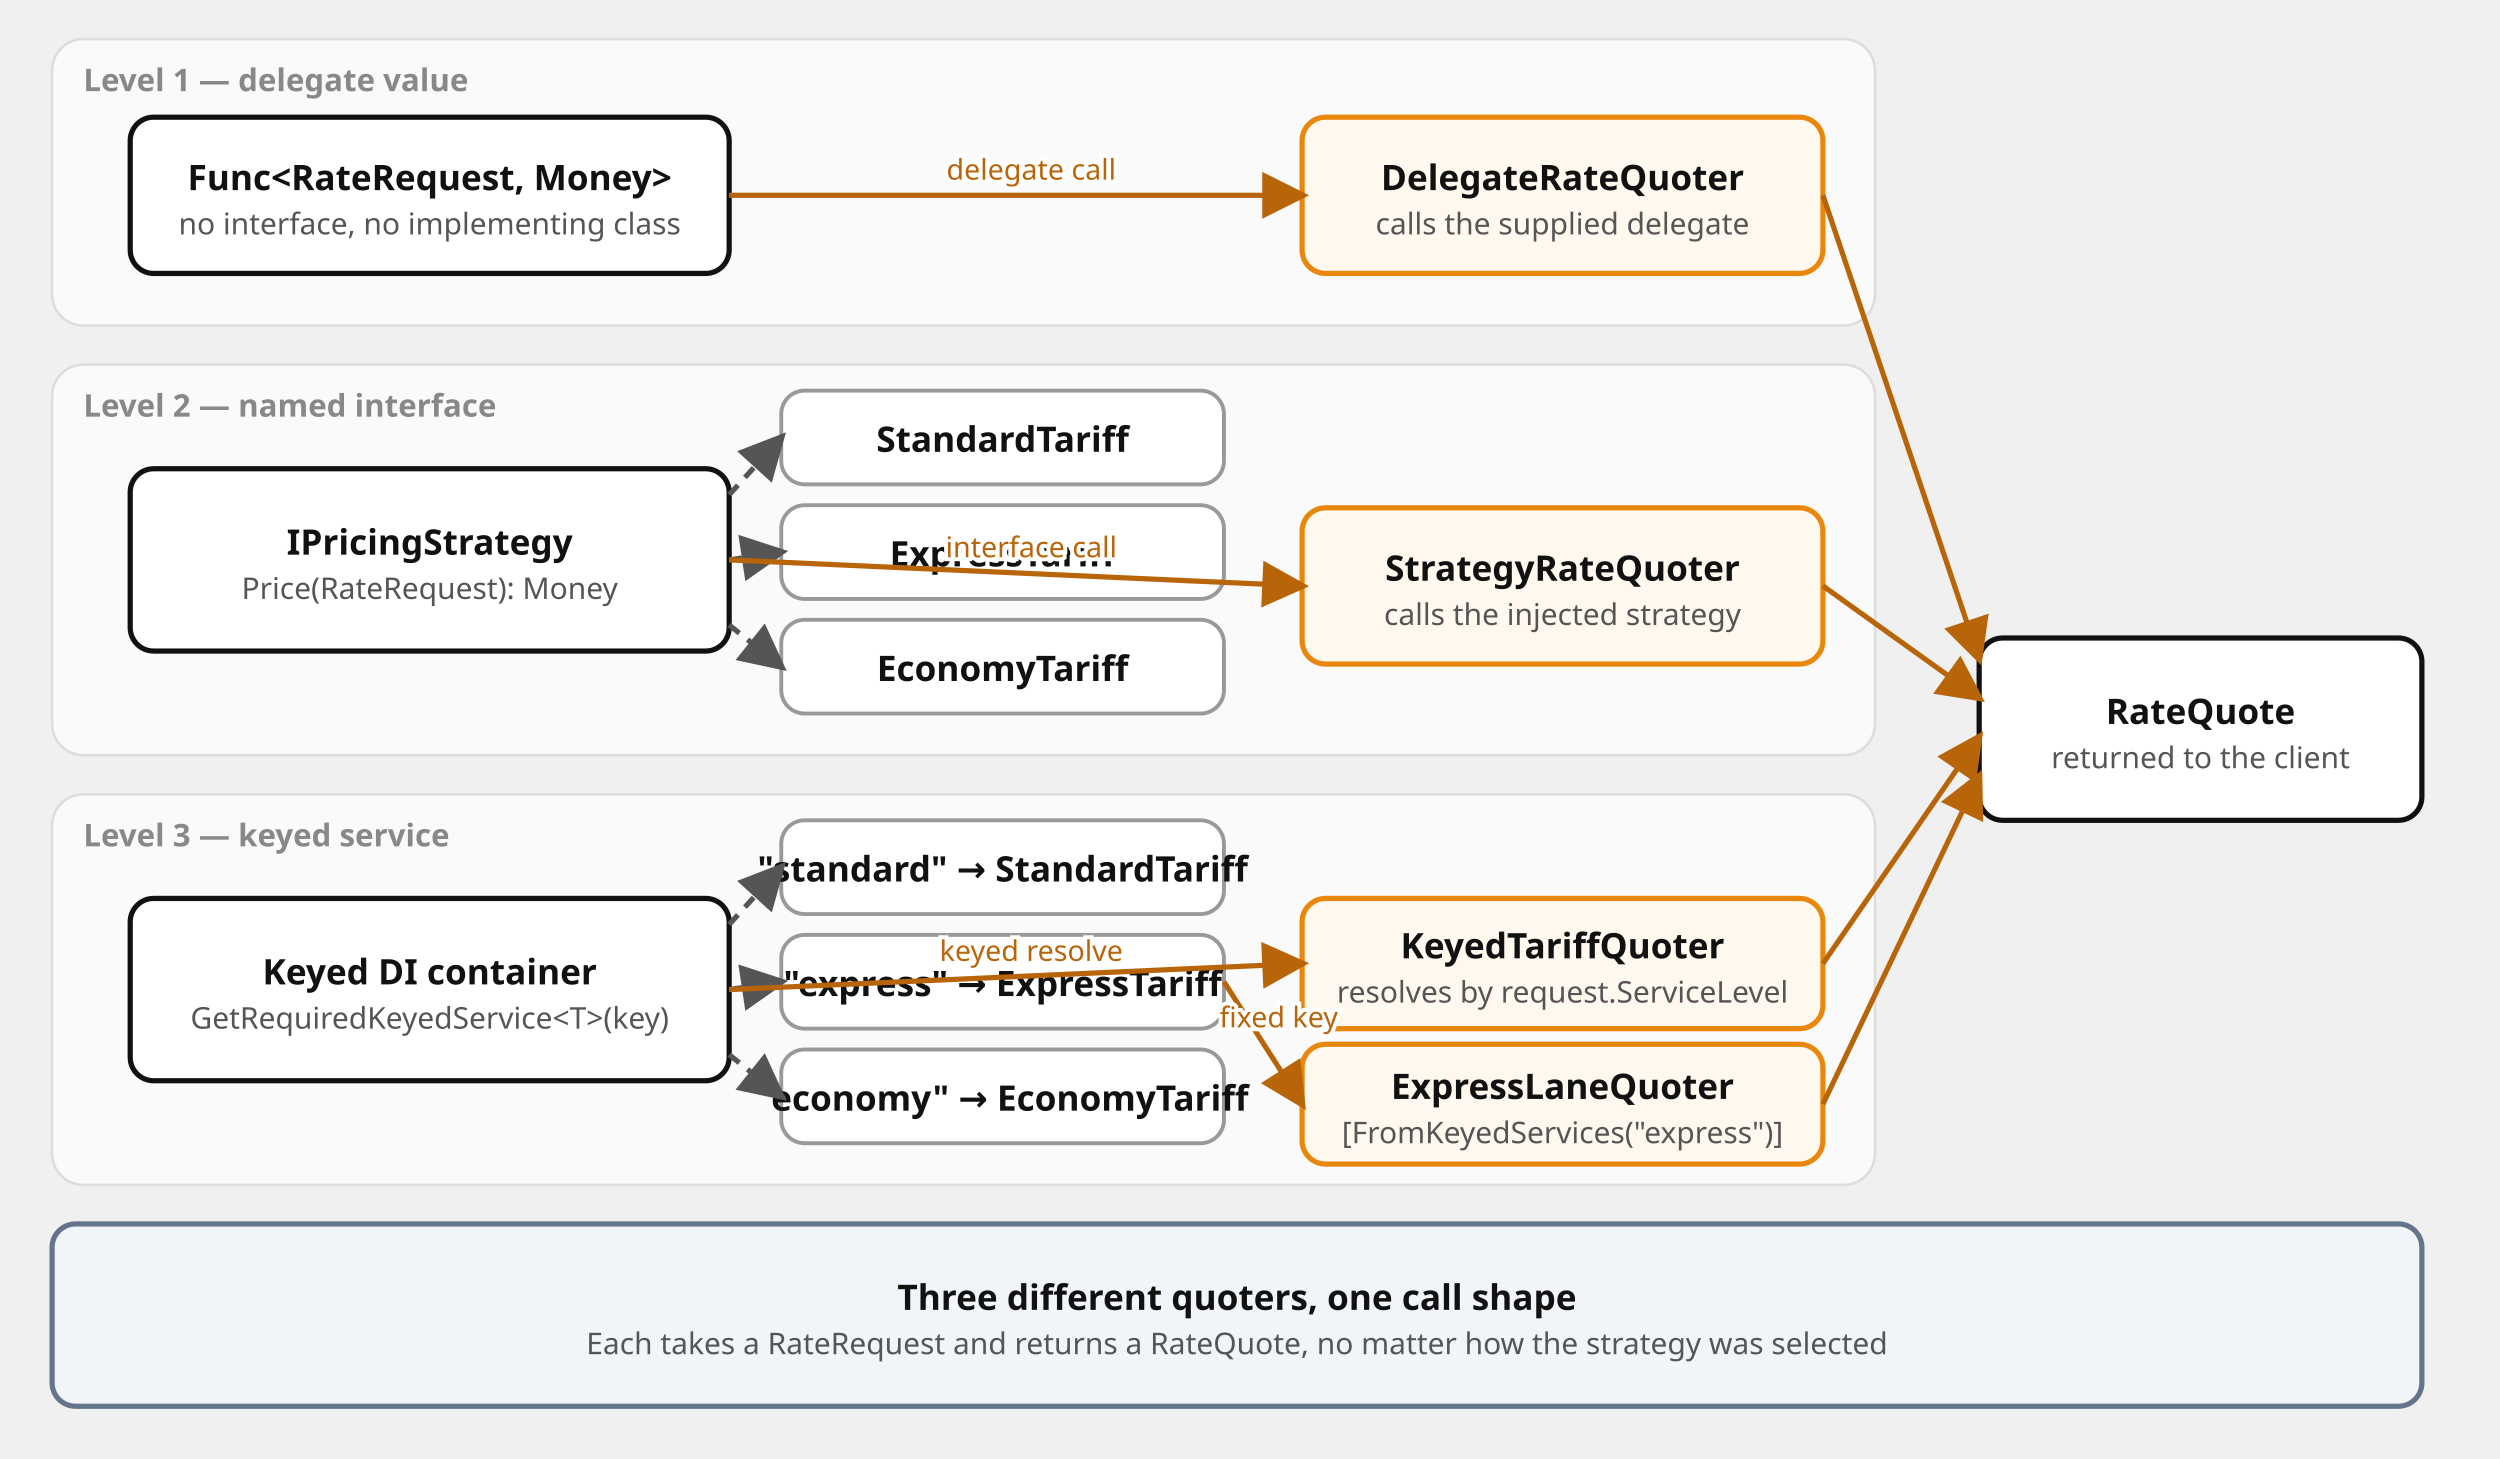
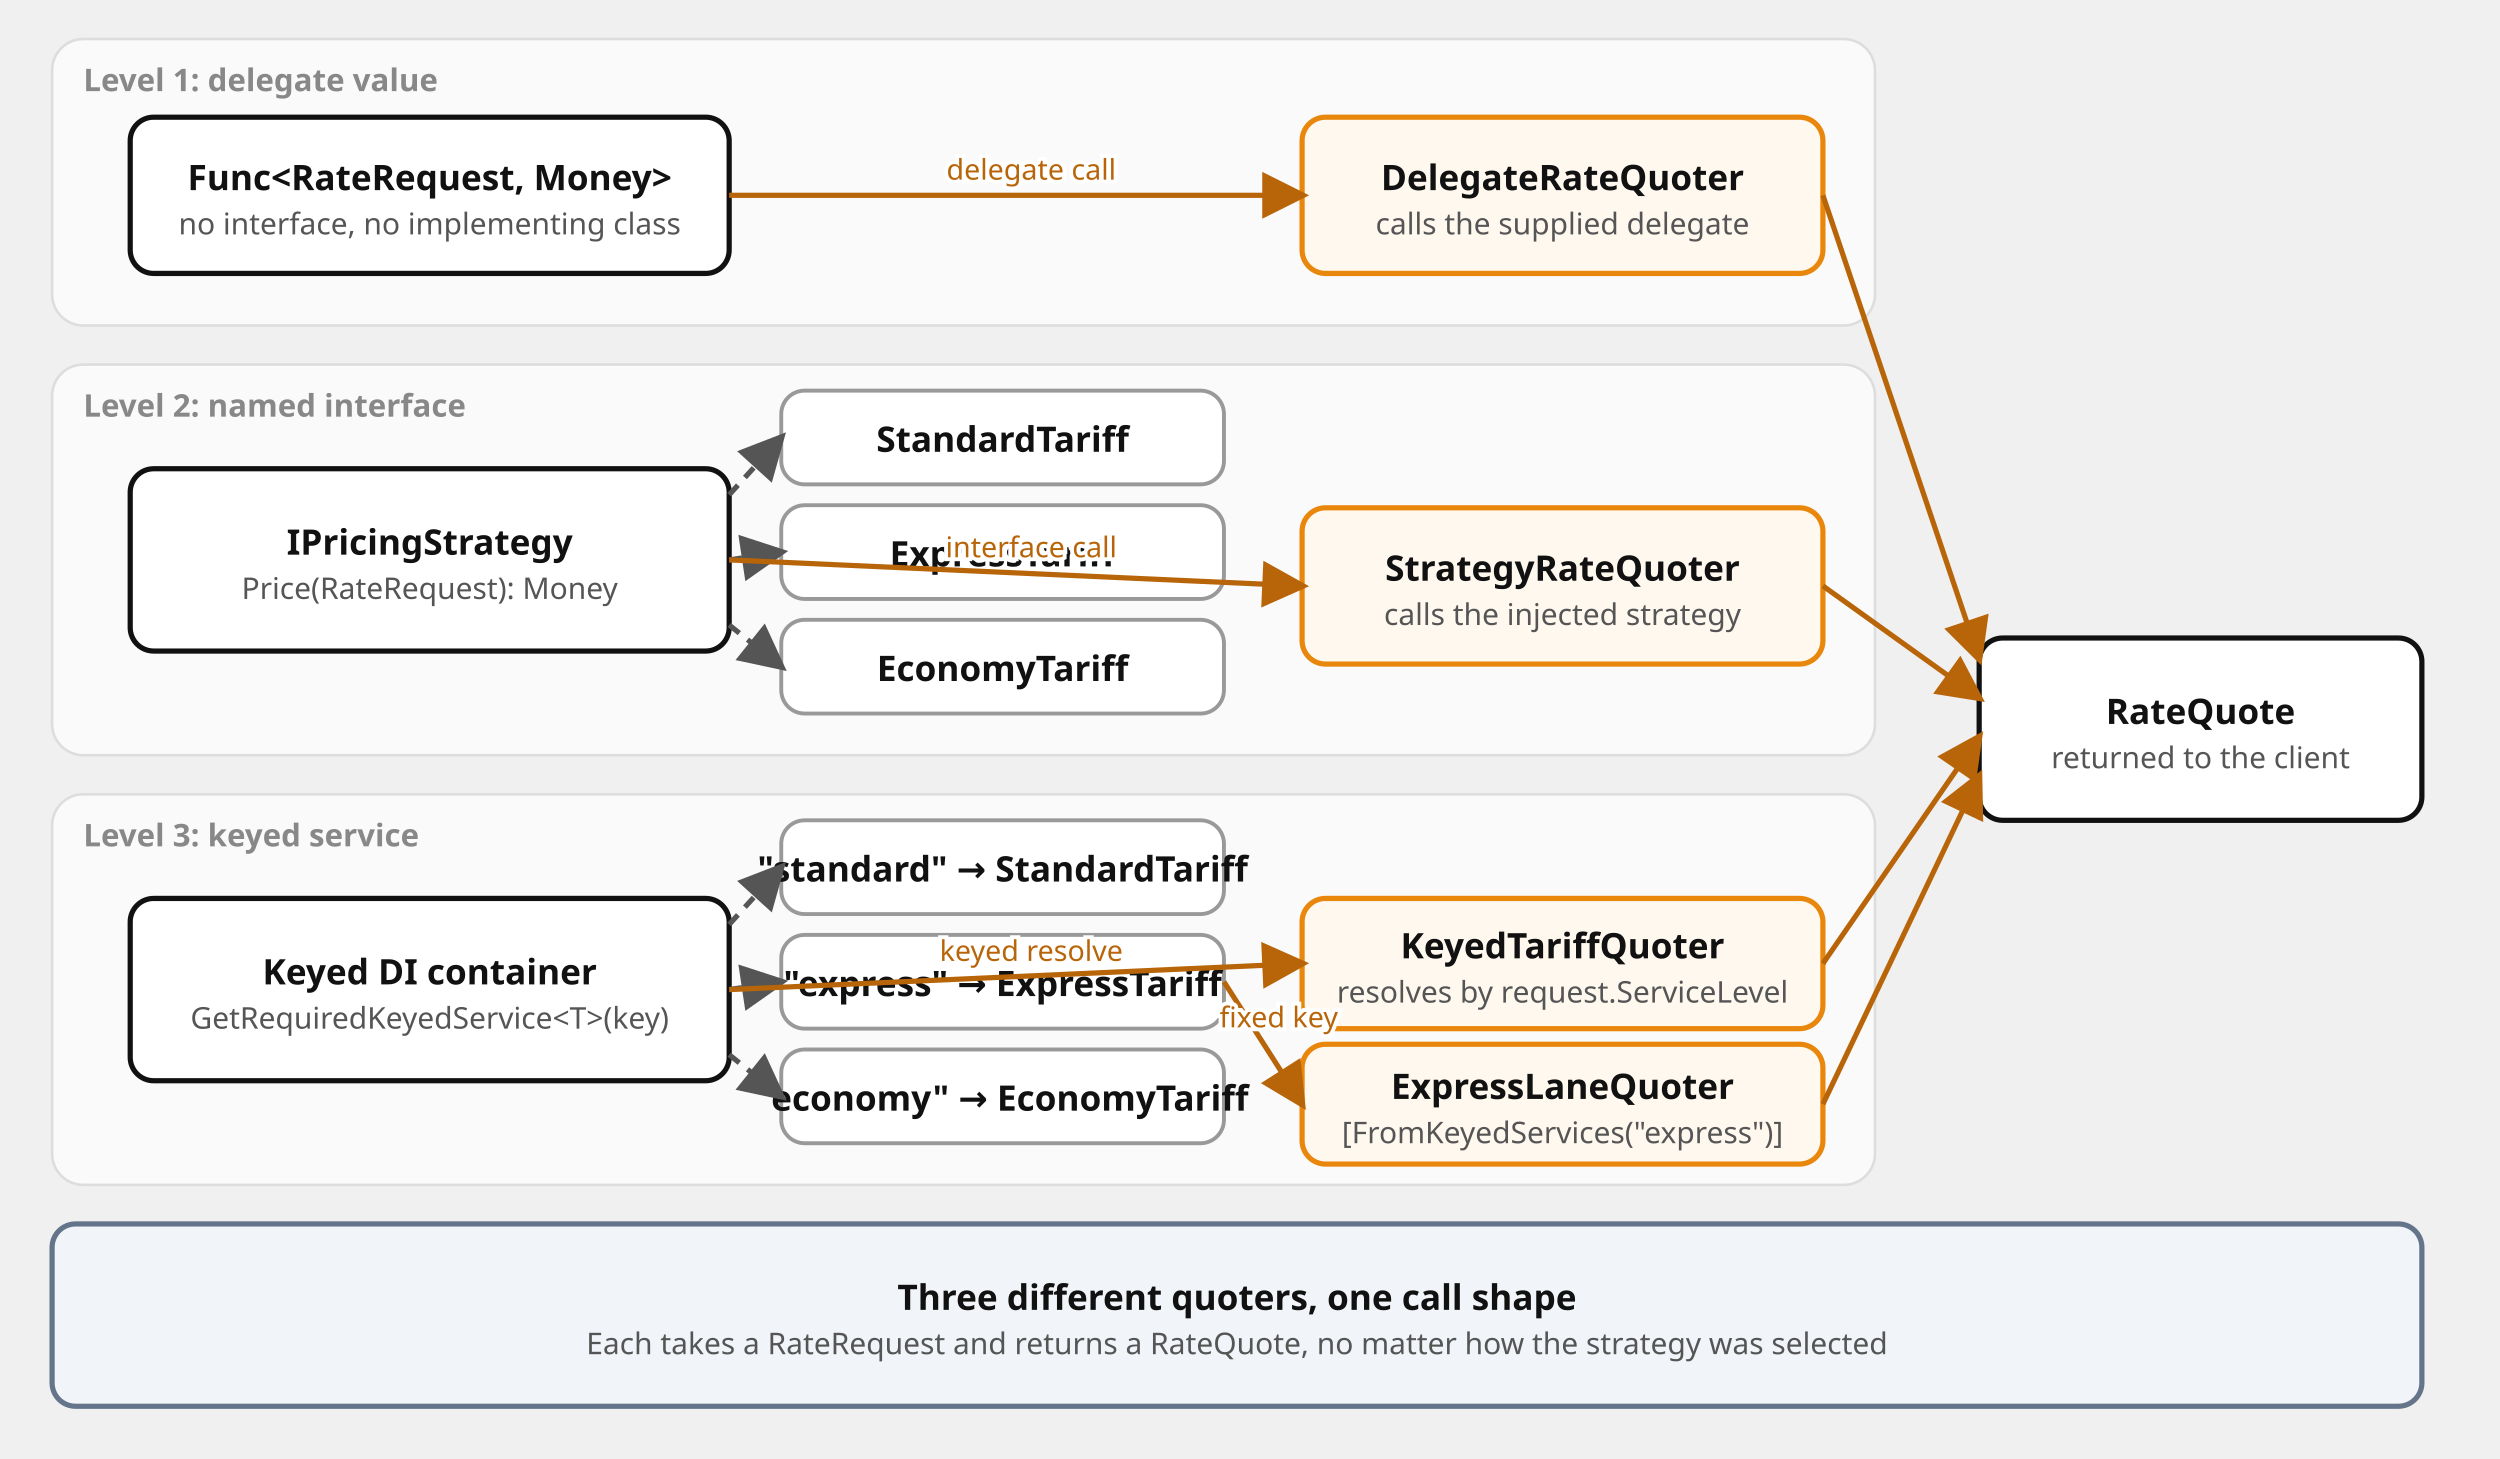
<svg xmlns="http://www.w3.org/2000/svg" viewBox="0 0 960 560" font-family="'Red Hat Text', system-ui, sans-serif" role="img">
  <defs>
    <marker id="a" viewBox="0 0 10 10" refX="8.5" refY="5" markerWidth="9" markerHeight="9" orient="auto-start-reverse">
      <path d="M0,0 L10,5 L0,10 z" fill="#555" />
    </marker>
    <marker id="am" viewBox="0 0 10 10" refX="8.5" refY="5" markerWidth="9" markerHeight="9" orient="auto-start-reverse">
      <path d="M0,0 L10,5 L0,10 z" fill="#b8650a" />
    </marker>
  </defs>
  <rect x="20" y="15" width="700" height="110" rx="12" fill="#fafafa" stroke="#ddd" />
-   <text x="32" y="35" font-size="12" font-weight="700" fill="#888">Level 1 — delegate value</text>
+   <text x="32" y="35" font-size="12" font-weight="700" fill="#888">Level 1: delegate value</text>
  <rect x="20" y="140" width="700" height="150" rx="12" fill="#fafafa" stroke="#ddd" />
-   <text x="32" y="160" font-size="12" font-weight="700" fill="#888">Level 2 — named interface</text>
+   <text x="32" y="160" font-size="12" font-weight="700" fill="#888">Level 2: named interface</text>
  <rect x="20" y="305" width="700" height="150" rx="12" fill="#fafafa" stroke="#ddd" />
-   <text x="32" y="325" font-size="12" font-weight="700" fill="#888">Level 3 — keyed service</text>
+   <text x="32" y="325" font-size="12" font-weight="700" fill="#888">Level 3: keyed service</text>
  <rect x="50" y="45" width="230" height="60" rx="9" fill="#ffffff" stroke="#111111" stroke-width="2" />
  <text x="165.0" y="73.0" font-size="13.5" font-weight="700" fill="#111111" text-anchor="middle">Func&lt;RateRequest, Money&gt;</text>
  <text x="165.0" y="90.0" font-size="11.5" fill="#555555" text-anchor="middle">no interface, no implementing class</text>
  <rect x="500" y="45" width="200" height="60" rx="9" fill="#fff8ef" stroke="#e8870c" stroke-width="2" />
  <text x="600.0" y="73.0" font-size="13.5" font-weight="700" fill="#111111" text-anchor="middle">DelegateRateQuoter</text>
  <text x="600.0" y="90.0" font-size="11.5" fill="#555555" text-anchor="middle">calls the supplied delegate</text>
  <rect x="50" y="180" width="230" height="70" rx="9" fill="#ffffff" stroke="#111111" stroke-width="2" />
  <text x="165.0" y="213.0" font-size="13.5" font-weight="700" fill="#111111" text-anchor="middle">IPricingStrategy</text>
  <text x="165.0" y="230.0" font-size="11.5" fill="#555555" text-anchor="middle">Price(RateRequest): Money</text>
  <rect x="300" y="150" width="170" height="36" rx="9" fill="#ffffff" stroke="#999999" stroke-width="1.5" />
  <text x="385.0" y="173.5" font-size="13.5" font-weight="700" fill="#111111" text-anchor="middle">StandardTariff</text>
  <rect x="300" y="194" width="170" height="36" rx="9" fill="#ffffff" stroke="#999999" stroke-width="1.5" />
  <text x="385.0" y="217.5" font-size="13.5" font-weight="700" fill="#111111" text-anchor="middle">ExpressTariff</text>
  <rect x="300" y="238" width="170" height="36" rx="9" fill="#ffffff" stroke="#999999" stroke-width="1.5" />
  <text x="385.0" y="261.5" font-size="13.5" font-weight="700" fill="#111111" text-anchor="middle">EconomyTariff</text>
  <rect x="500" y="195" width="200" height="60" rx="9" fill="#fff8ef" stroke="#e8870c" stroke-width="2" />
  <text x="600.0" y="223.0" font-size="13.5" font-weight="700" fill="#111111" text-anchor="middle">StrategyRateQuoter</text>
  <text x="600.0" y="240.0" font-size="11.5" fill="#555555" text-anchor="middle">calls the injected strategy</text>
  <rect x="50" y="345" width="230" height="70" rx="9" fill="#ffffff" stroke="#111111" stroke-width="2" />
  <text x="165.0" y="378.0" font-size="13.5" font-weight="700" fill="#111111" text-anchor="middle">Keyed DI container</text>
  <text x="165.0" y="395.0" font-size="11.5" fill="#555555" text-anchor="middle">GetRequiredKeyedService&lt;T&gt;(key)</text>
  <rect x="300" y="315" width="170" height="36" rx="9" fill="#ffffff" stroke="#999999" stroke-width="1.5" />
  <text x="385.0" y="338.5" font-size="13.5" font-weight="700" fill="#111111" text-anchor="middle">"standard" → StandardTariff</text>
  <rect x="300" y="359" width="170" height="36" rx="9" fill="#ffffff" stroke="#999999" stroke-width="1.5" />
  <text x="385.0" y="382.5" font-size="13.5" font-weight="700" fill="#111111" text-anchor="middle">"express" → ExpressTariff</text>
  <rect x="300" y="403" width="170" height="36" rx="9" fill="#ffffff" stroke="#999999" stroke-width="1.5" />
  <text x="385.0" y="426.5" font-size="13.5" font-weight="700" fill="#111111" text-anchor="middle">"economy" → EconomyTariff</text>
  <rect x="500" y="345" width="200" height="50" rx="9" fill="#fff8ef" stroke="#e8870c" stroke-width="2" />
  <text x="600.0" y="368.0" font-size="13.5" font-weight="700" fill="#111111" text-anchor="middle">KeyedTariffQuoter</text>
  <text x="600.0" y="385.0" font-size="11.5" fill="#555555" text-anchor="middle">resolves by request.ServiceLevel</text>
  <rect x="500" y="401" width="200" height="46" rx="9" fill="#fff8ef" stroke="#e8870c" stroke-width="2" />
  <text x="600.0" y="422.0" font-size="13.5" font-weight="700" fill="#111111" text-anchor="middle">ExpressLaneQuoter</text>
  <text x="600.0" y="439.0" font-size="11.5" fill="#555555" text-anchor="middle">[FromKeyedServices("express")]</text>
  <rect x="760" y="245" width="170" height="70" rx="9" fill="#ffffff" stroke="#111111" stroke-width="2" />
  <text x="845.0" y="278.0" font-size="13.5" font-weight="700" fill="#111111" text-anchor="middle">RateQuote</text>
  <text x="845.0" y="295.0" font-size="11.5" fill="#555555" text-anchor="middle">returned to the client</text>
  <rect x="20" y="470" width="910" height="70" rx="9" fill="#f1f5f9" stroke="#64748b" stroke-width="2" />
  <text x="475.0" y="503.0" font-size="13.5" font-weight="700" fill="#111111" text-anchor="middle">Three different quoters, one call shape</text>
  <text x="475.0" y="520.0" font-size="11.5" fill="#555555" text-anchor="middle">Each takes a RateRequest and returns a RateQuote, no matter how the strategy was selected</text>
  <path d="M280,75 L500,75" fill="none" stroke="#b8650a" stroke-width="2" marker-end="url(#am)" />
  <text x="396.0" y="69.0" font-size="11" fill="#ffffff" stroke="#ffffff" stroke-width="3" paint-order="stroke" text-anchor="middle">delegate call</text>
  <text x="396.0" y="69.0" font-size="11" fill="#b8650a" text-anchor="middle">delegate call</text>
  <path d="M700,75 L760,253" fill="none" stroke="#b8650a" stroke-width="2" marker-end="url(#am)" />
  <path d="M280,190 L300,168" fill="none" stroke="#555" stroke-width="2" stroke-dasharray="5 4" marker-end="url(#a)" />
  <path d="M280,215 L300,212" fill="none" stroke="#555" stroke-width="2" stroke-dasharray="5 4" marker-end="url(#a)" />
  <path d="M280,240 L300,256" fill="none" stroke="#555" stroke-width="2" stroke-dasharray="5 4" marker-end="url(#a)" />
  <path d="M280,215 L500,225" fill="none" stroke="#b8650a" stroke-width="2" marker-end="url(#am)" />
  <text x="396.0" y="214.0" font-size="11" fill="#ffffff" stroke="#ffffff" stroke-width="3" paint-order="stroke" text-anchor="middle">interface call</text>
  <text x="396.0" y="214.0" font-size="11" fill="#b8650a" text-anchor="middle">interface call</text>
  <path d="M700,225 L760,268" fill="none" stroke="#b8650a" stroke-width="2" marker-end="url(#am)" />
  <path d="M280,355 L300,333" fill="none" stroke="#555" stroke-width="2" stroke-dasharray="5 4" marker-end="url(#a)" />
  <path d="M280,380 L300,377" fill="none" stroke="#555" stroke-width="2" stroke-dasharray="5 4" marker-end="url(#a)" />
  <path d="M280,405 L300,421" fill="none" stroke="#555" stroke-width="2" stroke-dasharray="5 4" marker-end="url(#a)" />
  <path d="M280,380 L500,370" fill="none" stroke="#b8650a" stroke-width="2" marker-end="url(#am)" />
  <text x="396.0" y="369.0" font-size="11" fill="#ffffff" stroke="#ffffff" stroke-width="3" paint-order="stroke" text-anchor="middle">keyed resolve</text>
  <text x="396.0" y="369.0" font-size="11" fill="#b8650a" text-anchor="middle">keyed resolve</text>
  <path d="M470,377 L500,424" fill="none" stroke="#b8650a" stroke-width="2" marker-end="url(#am)" />
  <text x="491.0" y="394.5" font-size="11" fill="#ffffff" stroke="#ffffff" stroke-width="3" paint-order="stroke" text-anchor="middle">fixed key</text>
  <text x="491.0" y="394.5" font-size="11" fill="#b8650a" text-anchor="middle">fixed key</text>
  <path d="M700,370 L760,283" fill="none" stroke="#b8650a" stroke-width="2" marker-end="url(#am)" />
  <path d="M700,424 L760,298" fill="none" stroke="#b8650a" stroke-width="2" marker-end="url(#am)" />
</svg>
